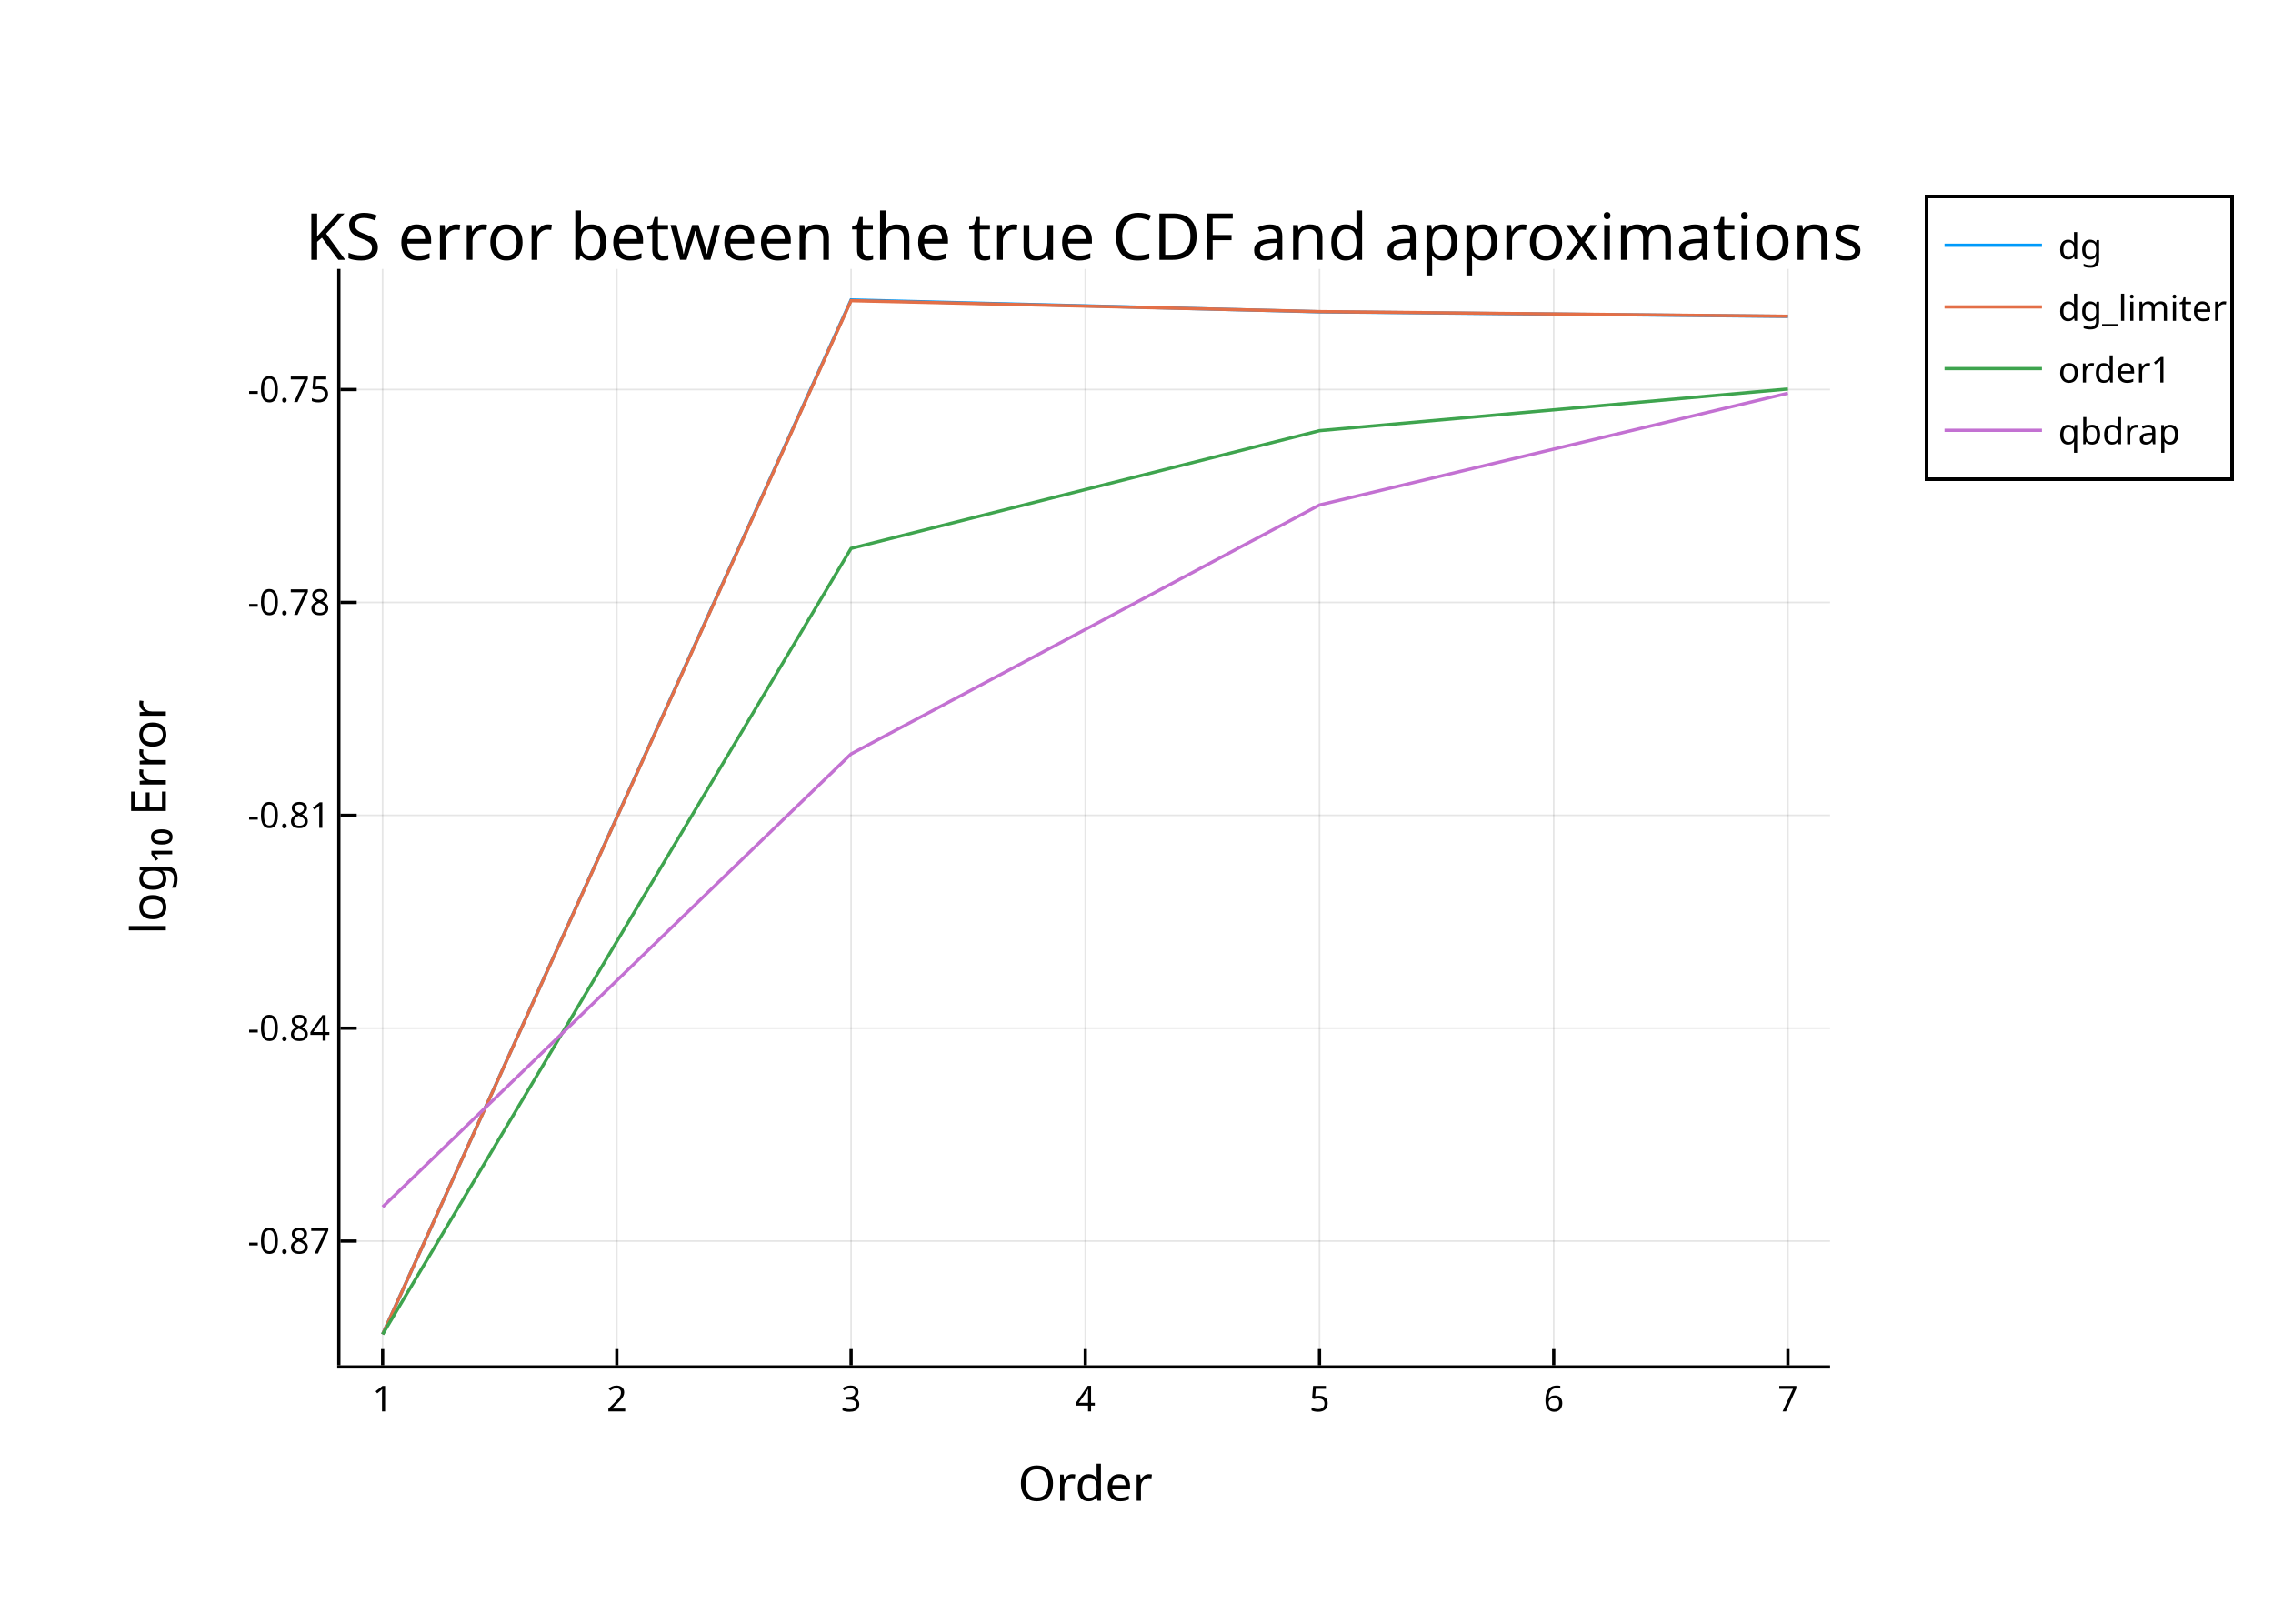
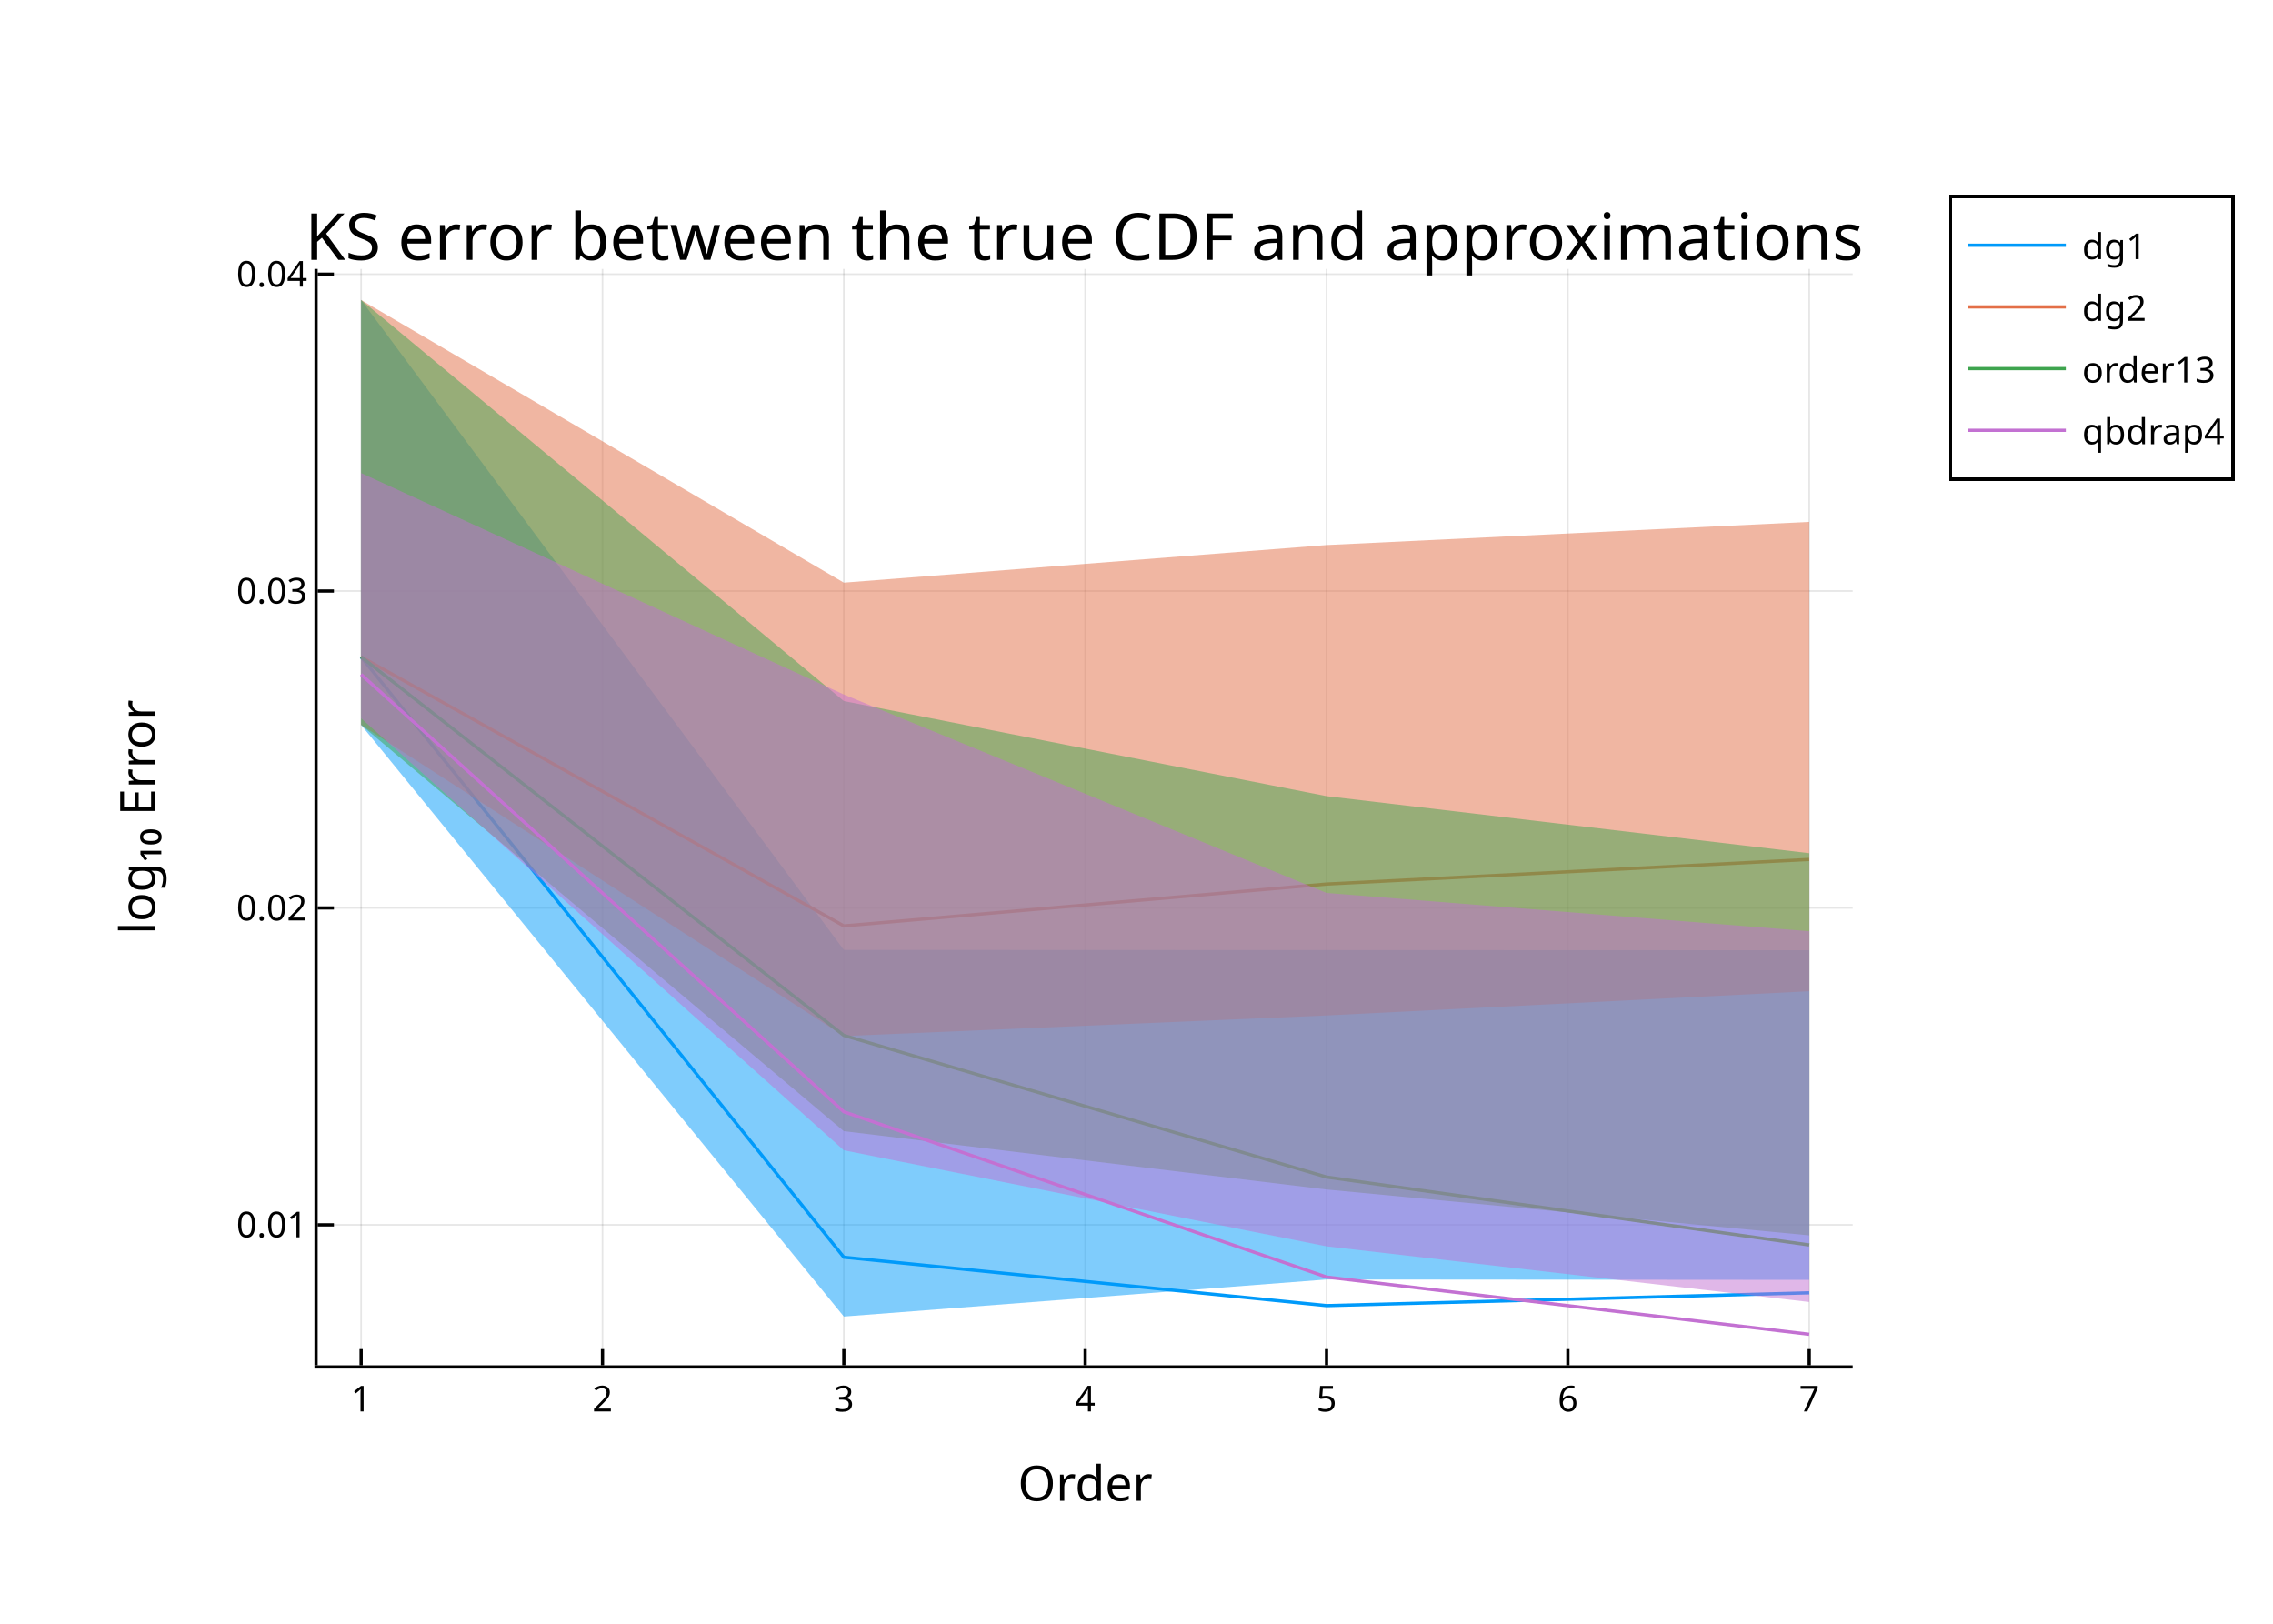
<svg xmlns="http://www.w3.org/2000/svg" class="main-svg" width="700" height="500" style="" viewBox="0 0 700 500">
  <rect x="0" y="0" width="700" height="500" style="fill: rgb(255, 255, 255); fill-opacity: 1;" />
-   <defs id="defs-42c1a3">
+   <defs id="defs-b486f3">
    <g class="clips">
-       <clipPath id="clip42c1a3xyplot" class="plotclip">
-         <rect width="458.755" height="337.635" />
-       </clipPath>
-       <clipPath class="axesclip" id="clip42c1a3x">
-         <rect x="104.853" y="0" width="458.755" height="500" />
-       </clipPath>
-       <clipPath class="axesclip" id="clip42c1a3y">
+       <clipPath id="clipb486f3xyplot" class="plotclip">
+         <rect width="472.729" height="337.635" />
+       </clipPath>
+       <clipPath class="axesclip" id="clipb486f3x">
+         <rect x="97.833" y="0" width="472.729" height="500" />
+       </clipPath>
+       <clipPath class="axesclip" id="clipb486f3y">
        <rect x="0" y="82.797" width="700" height="337.635" />
      </clipPath>
-       <clipPath class="axesclip" id="clip42c1a3xy">
-         <rect x="104.853" y="82.797" width="458.755" height="337.635" />
+       <clipPath class="axesclip" id="clipb486f3xy">
+         <rect x="97.833" y="82.797" width="472.729" height="337.635" />
      </clipPath>
    </g>
    <g class="gradients" />
  </defs>
  <g class="bglayer" />
  <g class="layer-below">
    <g class="imagelayer" />
    <g class="shapelayer" />
  </g>
  <g class="cartesianlayer">
    <g class="subplot xy">
      <g class="layer-subplot">
        <g class="shapelayer" />
        <g class="imagelayer" />
      </g>
      <g class="gridlayer">
        <g class="x">
-           <path class="xgrid crisp" transform="translate(117.833,0)" d="M0,82.797v337.635" style="stroke: rgb(0, 0, 0); stroke-opacity: 0.1; stroke-width: 0.5px;" />
-           <path class="xgrid crisp" transform="translate(189.963,0)" d="M0,82.797v337.635" style="stroke: rgb(0, 0, 0); stroke-opacity: 0.1; stroke-width: 0.5px;" />
-           <path class="xgrid crisp" transform="translate(262.103,0)" d="M0,82.797v337.635" style="stroke: rgb(0, 0, 0); stroke-opacity: 0.1; stroke-width: 0.5px;" />
-           <path class="xgrid crisp" transform="translate(334.233,0)" d="M0,82.797v337.635" style="stroke: rgb(0, 0, 0); stroke-opacity: 0.1; stroke-width: 0.5px;" />
-           <path class="xgrid crisp" transform="translate(406.363,0)" d="M0,82.797v337.635" style="stroke: rgb(0, 0, 0); stroke-opacity: 0.1; stroke-width: 0.5px;" />
-           <path class="xgrid crisp" transform="translate(478.493,0)" d="M0,82.797v337.635" style="stroke: rgb(0, 0, 0); stroke-opacity: 0.1; stroke-width: 0.5px;" />
-           <path class="xgrid crisp" transform="translate(550.623,0)" d="M0,82.797v337.635" style="stroke: rgb(0, 0, 0); stroke-opacity: 0.1; stroke-width: 0.5px;" />
+           <path class="xgrid crisp" transform="translate(111.2128,0)" d="M0,82.797v337.635" style="stroke: rgb(0, 0, 0); stroke-opacity: 0.1; stroke-width: 0.5px;" />
+           <path class="xgrid crisp" transform="translate(185.5428,0)" d="M0,82.797v337.635" style="stroke: rgb(0, 0, 0); stroke-opacity: 0.1; stroke-width: 0.5px;" />
+           <path class="xgrid crisp" transform="translate(259.8728,0)" d="M0,82.797v337.635" style="stroke: rgb(0, 0, 0); stroke-opacity: 0.1; stroke-width: 0.5px;" />
+           <path class="xgrid crisp" transform="translate(334.1928,0)" d="M0,82.797v337.635" style="stroke: rgb(0, 0, 0); stroke-opacity: 0.1; stroke-width: 0.5px;" />
+           <path class="xgrid crisp" transform="translate(408.5228,0)" d="M0,82.797v337.635" style="stroke: rgb(0, 0, 0); stroke-opacity: 0.1; stroke-width: 0.5px;" />
+           <path class="xgrid crisp" transform="translate(482.8528,0)" d="M0,82.797v337.635" style="stroke: rgb(0, 0, 0); stroke-opacity: 0.1; stroke-width: 0.5px;" />
+           <path class="xgrid crisp" transform="translate(557.1828,0)" d="M0,82.797v337.635" style="stroke: rgb(0, 0, 0); stroke-opacity: 0.1; stroke-width: 0.5px;" />
        </g>
        <g class="y">
-           <path class="ygrid crisp" transform="translate(0,382.1669)" d="M104.853,0h458.755" style="stroke: rgb(0, 0, 0); stroke-opacity: 0.1; stroke-width: 0.5px;" />
-           <path class="ygrid crisp" transform="translate(0,316.6069)" d="M104.853,0h458.755" style="stroke: rgb(0, 0, 0); stroke-opacity: 0.1; stroke-width: 0.5px;" />
-           <path class="ygrid crisp" transform="translate(0,251.0569)" d="M104.853,0h458.755" style="stroke: rgb(0, 0, 0); stroke-opacity: 0.1; stroke-width: 0.5px;" />
-           <path class="ygrid crisp" transform="translate(0,185.4969)" d="M104.853,0h458.755" style="stroke: rgb(0, 0, 0); stroke-opacity: 0.1; stroke-width: 0.5px;" />
-           <path class="ygrid crisp" transform="translate(0,119.9469)" d="M104.853,0h458.755" style="stroke: rgb(0, 0, 0); stroke-opacity: 0.1; stroke-width: 0.5px;" />
+           <path class="ygrid crisp" transform="translate(0,377.1669)" d="M97.833,0h472.729" style="stroke: rgb(0, 0, 0); stroke-opacity: 0.1; stroke-width: 0.5px;" />
+           <path class="ygrid crisp" transform="translate(0,279.5869)" d="M97.833,0h472.729" style="stroke: rgb(0, 0, 0); stroke-opacity: 0.1; stroke-width: 0.5px;" />
+           <path class="ygrid crisp" transform="translate(0,181.9969)" d="M97.833,0h472.729" style="stroke: rgb(0, 0, 0); stroke-opacity: 0.1; stroke-width: 0.5px;" />
+           <path class="ygrid crisp" transform="translate(0,84.41692)" d="M97.833,0h472.729" style="stroke: rgb(0, 0, 0); stroke-opacity: 0.1; stroke-width: 0.5px;" />
        </g>
      </g>
      <g class="zerolinelayer" />
      <path class="xlines-below" />
      <path class="ylines-below" />
      <g class="overlines-below" />
      <g class="xaxislayer-below" />
      <g class="yaxislayer-below" />
      <g class="overaxes-below" />
-       <g class="plot" transform="translate(104.853,82.79692)" clip-path="url('#clip42c1a3xyplot')">
+       <g class="plot" transform="translate(97.83276,82.79692)" clip-path="url('#clipb486f3xyplot')">
        <g class="scatterlayer mlayer">
-           <g class="trace scatter traced4e7b1" style="stroke-miterlimit: 2;">
-             <g class="fills">
-               <g>
-                 <path class="js-fill" d="M12.98,-1601.71L12.98,-1601.71L12.98,328.08L157.25,9.56L301.51,13.2L445.77,14.62L301.51,13.2L157.25,9.56L12.98,328.08" style="fill: rgb(0, 154, 250); fill-opacity: 0.5; stroke-width: 0;" />
-               </g>
-             </g>
-             <g class="errorbars" />
-             <g class="lines">
-               <path class="js-line" d="M12.98,328.08L157.25,9.56L301.51,13.2L445.77,14.62L301.51,13.2L157.25,9.56L12.98,328.08" style="vector-effect: non-scaling-stroke; fill: none; stroke: rgb(0, 154, 250); stroke-opacity: 1; stroke-width: 0px; opacity: 1;" />
-             </g>
-             <g class="points" />
-             <g class="text" />
-           </g>
-           <g class="trace scatter traceb8cd52" style="stroke-miterlimit: 2; opacity: 1;">
-             <g class="fills" />
-             <g class="errorbars" />
-             <g class="lines">
-               <path class="js-line" d="M12.98,328.08L157.25,9.56L301.51,13.2L445.77,14.62" style="vector-effect: non-scaling-stroke; fill: none; stroke: rgb(0, 154, 250); stroke-opacity: 1; stroke-width: 1px; opacity: 1;" />
-             </g>
-             <g class="points" />
-             <g class="text" />
-           </g>
-           <g class="trace scatter tracedc15c7" style="stroke-miterlimit: 2;">
-             <g class="fills">
-               <g>
-                 <path class="js-fill" d="M12.98,-1601.71L12.98,-1601.71L12.98,328.08L157.25,9.78L301.51,13.15L445.77,14.58L301.51,13.15L157.25,9.78L12.98,328.08" style="fill: rgb(227, 111, 71); fill-opacity: 0.5; stroke-width: 0;" />
-               </g>
-             </g>
-             <g class="errorbars" />
-             <g class="lines">
-               <path class="js-line" d="M12.98,328.08L157.25,9.78L301.51,13.15L445.77,14.58L301.51,13.15L157.25,9.78L12.98,328.08" style="vector-effect: non-scaling-stroke; fill: none; stroke: rgb(227, 111, 71); stroke-opacity: 1; stroke-width: 0px; opacity: 1;" />
-             </g>
-             <g class="points" />
-             <g class="text" />
-           </g>
-           <g class="trace scatter tracec87b4f" style="stroke-miterlimit: 2; opacity: 1;">
-             <g class="fills" />
-             <g class="errorbars" />
-             <g class="lines">
-               <path class="js-line" d="M12.98,328.08L157.25,9.78L301.51,13.15L445.77,14.58" style="vector-effect: non-scaling-stroke; fill: none; stroke: rgb(227, 111, 71); stroke-opacity: 1; stroke-width: 1px; opacity: 1;" />
-             </g>
-             <g class="points" />
-             <g class="text" />
-           </g>
-           <g class="trace scatter trace67764c" style="stroke-miterlimit: 2;">
-             <g class="fills">
-               <g>
-                 <path class="js-fill" d="M12.98,-1601.71L12.98,-1601.71L12.98,328.08L157.25,86.08L301.51,49.82L445.77,36.98L301.51,49.82L157.25,86.08L12.98,328.08" style="fill: rgb(62, 164, 78); fill-opacity: 0.5; stroke-width: 0;" />
-               </g>
-             </g>
-             <g class="errorbars" />
-             <g class="lines">
-               <path class="js-line" d="M12.98,328.08L157.25,86.08L301.51,49.82L445.77,36.98L301.51,49.82L157.25,86.08L12.98,328.08" style="vector-effect: non-scaling-stroke; fill: none; stroke: rgb(62, 164, 78); stroke-opacity: 1; stroke-width: 0px; opacity: 1;" />
-             </g>
-             <g class="points" />
-             <g class="text" />
-           </g>
-           <g class="trace scatter traceb0904a" style="stroke-miterlimit: 2; opacity: 1;">
-             <g class="fills" />
-             <g class="errorbars" />
-             <g class="lines">
-               <path class="js-line" d="M12.98,328.08L157.25,86.08L301.51,49.82L445.77,36.98" style="vector-effect: non-scaling-stroke; fill: none; stroke: rgb(62, 164, 78); stroke-opacity: 1; stroke-width: 1px; opacity: 1;" />
-             </g>
-             <g class="points" />
-             <g class="text" />
-           </g>
-           <g class="trace scatter trace4091e4" style="stroke-miterlimit: 2;">
-             <g class="fills">
-               <g>
-                 <path class="js-fill" d="M12.98,-1601.71L12.98,-1601.71L12.98,288.86L157.25,149.37L301.51,72.7L445.77,38.28L301.51,72.7L157.25,149.37L12.98,288.86" style="fill: rgb(195, 113, 210); fill-opacity: 0.5; stroke-width: 0;" />
-               </g>
-             </g>
-             <g class="errorbars" />
-             <g class="lines">
-               <path class="js-line" d="M12.98,288.86L157.25,149.37L301.51,72.7L445.77,38.28L301.51,72.7L157.25,149.37L12.98,288.86" style="vector-effect: non-scaling-stroke; fill: none; stroke: rgb(195, 113, 210); stroke-opacity: 1; stroke-width: 0px; opacity: 1;" />
-             </g>
-             <g class="points" />
-             <g class="text" />
-           </g>
-           <g class="trace scatter tracee5e16c" style="stroke-miterlimit: 2; opacity: 1;">
-             <g class="fills" />
-             <g class="errorbars" />
-             <g class="lines">
-               <path class="js-line" d="M12.98,288.86L157.25,149.37L301.51,72.7L445.77,38.28" style="vector-effect: non-scaling-stroke; fill: none; stroke: rgb(195, 113, 210); stroke-opacity: 1; stroke-width: 1px; opacity: 1;" />
+           <g class="trace scatter tracebaf0d6" style="stroke-miterlimit: 2;">
+             <g class="fills">
+               <g>
+                 <path class="js-fill" d="M13.38,391.96L13.38,391.96L13.38,140.43L162.04,322.61L310.69,311.2L459.35,311.32L459.35,209.81L162.04,209.7L13.38,9.56" style="fill: rgb(0, 154, 250); fill-opacity: 0.5; stroke-width: 0;" />
+               </g>
+             </g>
+             <g class="errorbars" />
+             <g class="lines">
+               <path class="js-line" d="M13.38,140.43L162.04,322.61L310.69,311.2L459.35,311.32L459.35,209.81L162.04,209.7L13.38,9.56" style="vector-effect: non-scaling-stroke; fill: none; stroke: rgb(0, 154, 250); stroke-opacity: 1; stroke-width: 0px; opacity: 1;" />
+             </g>
+             <g class="points" />
+             <g class="text" />
+           </g>
+           <g class="trace scatter trace40c3ab" style="stroke-miterlimit: 2; opacity: 1;">
+             <g class="fills" />
+             <g class="errorbars" />
+             <g class="lines">
+               <path class="js-line" d="M13.38,119.47L162.04,304.34L310.69,319.25L459.35,315.3" style="vector-effect: non-scaling-stroke; fill: none; stroke: rgb(0, 154, 250); stroke-opacity: 1; stroke-width: 1px; opacity: 1;" />
+             </g>
+             <g class="points" />
+             <g class="text" />
+           </g>
+           <g class="trace scatter trace6d0480" style="stroke-miterlimit: 2;">
+             <g class="fills">
+               <g>
+                 <path class="js-fill" d="M13.38,391.96L13.38,391.96L13.38,140.43L162.04,236.23L310.69,229.89L459.35,222.43L459.35,77.91L310.69,85.04L162.04,96.62L13.38,9.56" style="fill: rgb(227, 111, 71); fill-opacity: 0.5; stroke-width: 0;" />
+               </g>
+             </g>
+             <g class="errorbars" />
+             <g class="lines">
+               <path class="js-line" d="M13.38,140.43L162.04,236.23L310.69,229.89L459.35,222.43L459.35,77.91L310.69,85.04L162.04,96.62L13.38,9.56" style="vector-effect: non-scaling-stroke; fill: none; stroke: rgb(227, 111, 71); stroke-opacity: 1; stroke-width: 0px; opacity: 1;" />
+             </g>
+             <g class="points" />
+             <g class="text" />
+           </g>
+           <g class="trace scatter trace3701a2" style="stroke-miterlimit: 2; opacity: 1;">
+             <g class="fills" />
+             <g class="errorbars" />
+             <g class="lines">
+               <path class="js-line" d="M13.38,119.47L162.04,202.32L310.69,189.43L459.35,181.85" style="vector-effect: non-scaling-stroke; fill: none; stroke: rgb(227, 111, 71); stroke-opacity: 1; stroke-width: 1px; opacity: 1;" />
+             </g>
+             <g class="points" />
+             <g class="text" />
+           </g>
+           <g class="trace scatter traced264a1" style="stroke-miterlimit: 2;">
+             <g class="fills">
+               <g>
+                 <path class="js-fill" d="M13.38,391.96L13.38,391.96L13.38,140.43L162.04,265.52L310.69,283.48L459.35,297.61L459.35,179.93L310.69,162.36L162.04,133.08L13.38,9.56" style="fill: rgb(62, 164, 78); fill-opacity: 0.5; stroke-width: 0;" />
+               </g>
+             </g>
+             <g class="errorbars" />
+             <g class="lines">
+               <path class="js-line" d="M13.38,140.43L162.04,265.52L310.69,283.48L459.35,297.61L459.35,179.93L310.69,162.36L162.04,133.08L13.38,9.56" style="vector-effect: non-scaling-stroke; fill: none; stroke: rgb(62, 164, 78); stroke-opacity: 1; stroke-width: 0px; opacity: 1;" />
+             </g>
+             <g class="points" />
+             <g class="text" />
+           </g>
+           <g class="trace scatter tracebb4241" style="stroke-miterlimit: 2; opacity: 1;">
+             <g class="fills" />
+             <g class="errorbars" />
+             <g class="lines">
+               <path class="js-line" d="M13.38,119.47L162.04,236.03L310.69,279.65L459.35,300.57" style="vector-effect: non-scaling-stroke; fill: none; stroke: rgb(62, 164, 78); stroke-opacity: 1; stroke-width: 1px; opacity: 1;" />
+             </g>
+             <g class="points" />
+             <g class="text" />
+           </g>
+           <g class="trace scatter trace246e83" style="stroke-miterlimit: 2;">
+             <g class="fills">
+               <g>
+                 <path class="js-fill" d="M13.38,391.96L13.38,391.96L13.38,138.38L162.04,271.41L310.69,300.99L459.35,318.13L459.35,203.96L310.69,192.17L162.04,131.06L13.38,62.87" style="fill: rgb(195, 113, 210); fill-opacity: 0.5; stroke-width: 0;" />
+               </g>
+             </g>
+             <g class="errorbars" />
+             <g class="lines">
+               <path class="js-line" d="M13.38,138.38L162.04,271.41L310.69,300.99L459.35,318.13L459.35,203.96L310.69,192.17L162.04,131.06L13.38,62.87" style="vector-effect: non-scaling-stroke; fill: none; stroke: rgb(195, 113, 210); stroke-opacity: 1; stroke-width: 0px; opacity: 1;" />
+             </g>
+             <g class="points" />
+             <g class="text" />
+           </g>
+           <g class="trace scatter trace8913dc" style="stroke-miterlimit: 2; opacity: 1;">
+             <g class="fills" />
+             <g class="errorbars" />
+             <g class="lines">
+               <path class="js-line" d="M13.38,124.88L162.04,259.55L310.69,310.45L459.35,328.08" style="vector-effect: non-scaling-stroke; fill: none; stroke: rgb(195, 113, 210); stroke-opacity: 1; stroke-width: 1px; opacity: 1;" />
            </g>
            <g class="points" />
            <g class="text" />
          </g>
        </g>
      </g>
      <g class="overplot" />
-       <path class="xlines-above crisp" d="M103.853,420.932H563.608" style="fill: none; stroke-width: 1px; stroke: rgb(0, 0, 0); stroke-opacity: 1;" />
-       <path class="ylines-above crisp" d="M104.353,82.797V420.432" style="fill: none; stroke-width: 1px; stroke: rgb(0, 0, 0); stroke-opacity: 1;" />
+       <path class="xlines-above crisp" d="M96.833,420.932H570.562" style="fill: none; stroke-width: 1px; stroke: rgb(0, 0, 0); stroke-opacity: 1;" />
+       <path class="ylines-above crisp" d="M97.333,82.797V420.432" style="fill: none; stroke-width: 1px; stroke: rgb(0, 0, 0); stroke-opacity: 1;" />
      <g class="overlines-above" />
      <g class="xaxislayer-above">
-         <path class="xtick ticks crisp" d="M0,420.432v-5" transform="translate(117.833,0)" style="stroke: rgb(0, 0, 0); stroke-opacity: 1; stroke-width: 1px;" />
-         <path class="xtick ticks crisp" d="M0,420.432v-5" transform="translate(189.963,0)" style="stroke: rgb(0, 0, 0); stroke-opacity: 1; stroke-width: 1px;" />
-         <path class="xtick ticks crisp" d="M0,420.432v-5" transform="translate(262.103,0)" style="stroke: rgb(0, 0, 0); stroke-opacity: 1; stroke-width: 1px;" />
-         <path class="xtick ticks crisp" d="M0,420.432v-5" transform="translate(334.233,0)" style="stroke: rgb(0, 0, 0); stroke-opacity: 1; stroke-width: 1px;" />
-         <path class="xtick ticks crisp" d="M0,420.432v-5" transform="translate(406.363,0)" style="stroke: rgb(0, 0, 0); stroke-opacity: 1; stroke-width: 1px;" />
-         <path class="xtick ticks crisp" d="M0,420.432v-5" transform="translate(478.493,0)" style="stroke: rgb(0, 0, 0); stroke-opacity: 1; stroke-width: 1px;" />
-         <path class="xtick ticks crisp" d="M0,420.432v-5" transform="translate(550.623,0)" style="stroke: rgb(0, 0, 0); stroke-opacity: 1; stroke-width: 1px;" />
-         <g class="xtick">
-           <text text-anchor="middle" x="0" y="434.632" transform="translate(117.833,0)" style="font-family: sans-serif; font-size: 11px; fill: rgb(0, 0, 0); fill-opacity: 1; white-space: pre;">1</text>
-         </g>
-         <g class="xtick">
-           <text text-anchor="middle" x="0" y="434.632" transform="translate(189.963,0)" style="font-family: sans-serif; font-size: 11px; fill: rgb(0, 0, 0); fill-opacity: 1; white-space: pre;">2</text>
-         </g>
-         <g class="xtick">
-           <text text-anchor="middle" x="0" y="434.632" transform="translate(262.103,0)" style="font-family: sans-serif; font-size: 11px; fill: rgb(0, 0, 0); fill-opacity: 1; white-space: pre;">3</text>
-         </g>
-         <g class="xtick">
-           <text text-anchor="middle" x="0" y="434.632" transform="translate(334.233,0)" style="font-family: sans-serif; font-size: 11px; fill: rgb(0, 0, 0); fill-opacity: 1; white-space: pre;">4</text>
-         </g>
-         <g class="xtick">
-           <text text-anchor="middle" x="0" y="434.632" transform="translate(406.363,0)" style="font-family: sans-serif; font-size: 11px; fill: rgb(0, 0, 0); fill-opacity: 1; white-space: pre;">5</text>
-         </g>
-         <g class="xtick">
-           <text text-anchor="middle" x="0" y="434.632" transform="translate(478.493,0)" style="font-family: sans-serif; font-size: 11px; fill: rgb(0, 0, 0); fill-opacity: 1; white-space: pre;">6</text>
-         </g>
-         <g class="xtick">
-           <text text-anchor="middle" x="0" y="434.632" transform="translate(550.623,0)" style="font-family: sans-serif; font-size: 11px; fill: rgb(0, 0, 0); fill-opacity: 1; white-space: pre;">7</text>
+         <path class="xtick ticks crisp" d="M0,420.432v-5" transform="translate(111.2128,0)" style="stroke: rgb(0, 0, 0); stroke-opacity: 1; stroke-width: 1px;" />
+         <path class="xtick ticks crisp" d="M0,420.432v-5" transform="translate(185.5428,0)" style="stroke: rgb(0, 0, 0); stroke-opacity: 1; stroke-width: 1px;" />
+         <path class="xtick ticks crisp" d="M0,420.432v-5" transform="translate(259.8728,0)" style="stroke: rgb(0, 0, 0); stroke-opacity: 1; stroke-width: 1px;" />
+         <path class="xtick ticks crisp" d="M0,420.432v-5" transform="translate(334.1928,0)" style="stroke: rgb(0, 0, 0); stroke-opacity: 1; stroke-width: 1px;" />
+         <path class="xtick ticks crisp" d="M0,420.432v-5" transform="translate(408.5228,0)" style="stroke: rgb(0, 0, 0); stroke-opacity: 1; stroke-width: 1px;" />
+         <path class="xtick ticks crisp" d="M0,420.432v-5" transform="translate(482.8528,0)" style="stroke: rgb(0, 0, 0); stroke-opacity: 1; stroke-width: 1px;" />
+         <path class="xtick ticks crisp" d="M0,420.432v-5" transform="translate(557.1828,0)" style="stroke: rgb(0, 0, 0); stroke-opacity: 1; stroke-width: 1px;" />
+         <g class="xtick">
+           <text text-anchor="middle" x="0" y="434.632" transform="translate(111.2128,0)" style="font-family: sans-serif; font-size: 11px; fill: rgb(0, 0, 0); fill-opacity: 1; white-space: pre;">1</text>
+         </g>
+         <g class="xtick">
+           <text text-anchor="middle" x="0" y="434.632" transform="translate(185.5428,0)" style="font-family: sans-serif; font-size: 11px; fill: rgb(0, 0, 0); fill-opacity: 1; white-space: pre;">2</text>
+         </g>
+         <g class="xtick">
+           <text text-anchor="middle" x="0" y="434.632" transform="translate(259.8728,0)" style="font-family: sans-serif; font-size: 11px; fill: rgb(0, 0, 0); fill-opacity: 1; white-space: pre;">3</text>
+         </g>
+         <g class="xtick">
+           <text text-anchor="middle" x="0" y="434.632" transform="translate(334.1928,0)" style="font-family: sans-serif; font-size: 11px; fill: rgb(0, 0, 0); fill-opacity: 1; white-space: pre;">4</text>
+         </g>
+         <g class="xtick">
+           <text text-anchor="middle" x="0" y="434.632" transform="translate(408.5228,0)" style="font-family: sans-serif; font-size: 11px; fill: rgb(0, 0, 0); fill-opacity: 1; white-space: pre;">5</text>
+         </g>
+         <g class="xtick">
+           <text text-anchor="middle" x="0" y="434.632" transform="translate(482.8528,0)" style="font-family: sans-serif; font-size: 11px; fill: rgb(0, 0, 0); fill-opacity: 1; white-space: pre;">6</text>
+         </g>
+         <g class="xtick">
+           <text text-anchor="middle" x="0" y="434.632" transform="translate(557.1828,0)" style="font-family: sans-serif; font-size: 11px; fill: rgb(0, 0, 0); fill-opacity: 1; white-space: pre;">7</text>
        </g>
      </g>
      <g class="yaxislayer-above">
-         <path class="ytick ticks crisp" d="M104.853,0h5" transform="translate(0,382.1669)" style="stroke: rgb(0, 0, 0); stroke-opacity: 1; stroke-width: 1px;" />
-         <path class="ytick ticks crisp" d="M104.853,0h5" transform="translate(0,316.6069)" style="stroke: rgb(0, 0, 0); stroke-opacity: 1; stroke-width: 1px;" />
-         <path class="ytick ticks crisp" d="M104.853,0h5" transform="translate(0,251.0569)" style="stroke: rgb(0, 0, 0); stroke-opacity: 1; stroke-width: 1px;" />
-         <path class="ytick ticks crisp" d="M104.853,0h5" transform="translate(0,185.4969)" style="stroke: rgb(0, 0, 0); stroke-opacity: 1; stroke-width: 1px;" />
-         <path class="ytick ticks crisp" d="M104.853,0h5" transform="translate(0,119.9469)" style="stroke: rgb(0, 0, 0); stroke-opacity: 1; stroke-width: 1px;" />
-         <g class="ytick">
-           <text text-anchor="end" x="101.653" y="3.85" transform="translate(0,382.1669)" style="font-family: sans-serif; font-size: 11px; fill: rgb(0, 0, 0); fill-opacity: 1; white-space: pre;">-0.87</text>
-         </g>
-         <g class="ytick">
-           <text text-anchor="end" x="101.653" y="3.85" transform="translate(0,316.6069)" style="font-family: sans-serif; font-size: 11px; fill: rgb(0, 0, 0); fill-opacity: 1; white-space: pre;">-0.84</text>
-         </g>
-         <g class="ytick">
-           <text text-anchor="end" x="101.653" y="3.85" transform="translate(0,251.0569)" style="font-family: sans-serif; font-size: 11px; fill: rgb(0, 0, 0); fill-opacity: 1; white-space: pre;">-0.81</text>
-         </g>
-         <g class="ytick">
-           <text text-anchor="end" x="101.653" y="3.85" transform="translate(0,185.4969)" style="font-family: sans-serif; font-size: 11px; fill: rgb(0, 0, 0); fill-opacity: 1; white-space: pre;">-0.78</text>
-         </g>
-         <g class="ytick">
-           <text text-anchor="end" x="101.653" y="3.85" transform="translate(0,119.9469)" style="font-family: sans-serif; font-size: 11px; fill: rgb(0, 0, 0); fill-opacity: 1; white-space: pre;">-0.75</text>
+         <path class="ytick ticks crisp" d="M97.833,0h5" transform="translate(0,377.1669)" style="stroke: rgb(0, 0, 0); stroke-opacity: 1; stroke-width: 1px;" />
+         <path class="ytick ticks crisp" d="M97.833,0h5" transform="translate(0,279.5869)" style="stroke: rgb(0, 0, 0); stroke-opacity: 1; stroke-width: 1px;" />
+         <path class="ytick ticks crisp" d="M97.833,0h5" transform="translate(0,181.9969)" style="stroke: rgb(0, 0, 0); stroke-opacity: 1; stroke-width: 1px;" />
+         <path class="ytick ticks crisp" d="M97.833,0h5" transform="translate(0,84.41692)" style="stroke: rgb(0, 0, 0); stroke-opacity: 1; stroke-width: 1px;" />
+         <g class="ytick">
+           <text text-anchor="end" x="94.633" y="3.85" transform="translate(0,377.1669)" style="font-family: sans-serif; font-size: 11px; fill: rgb(0, 0, 0); fill-opacity: 1; white-space: pre;">0.01</text>
+         </g>
+         <g class="ytick">
+           <text text-anchor="end" x="94.633" y="3.85" transform="translate(0,279.5869)" style="font-family: sans-serif; font-size: 11px; fill: rgb(0, 0, 0); fill-opacity: 1; white-space: pre;">0.02</text>
+         </g>
+         <g class="ytick">
+           <text text-anchor="end" x="94.633" y="3.85" transform="translate(0,181.9969)" style="font-family: sans-serif; font-size: 11px; fill: rgb(0, 0, 0); fill-opacity: 1; white-space: pre;">0.03</text>
+         </g>
+         <g class="ytick">
+           <text text-anchor="end" x="94.633" y="3.85" transform="translate(0,84.41692)" style="font-family: sans-serif; font-size: 11px; fill: rgb(0, 0, 0); fill-opacity: 1; white-space: pre;">0.04</text>
        </g>
      </g>
      <g class="overaxes-above" />
    </g>
  </g>
  <g class="polarlayer" />
  <g class="ternarylayer" />
  <g class="geolayer" />
  <g class="funnelarealayer" />
  <g class="pielayer" />
  <g class="treemaplayer" />
  <g class="sunburstlayer" />
  <g class="glimages" />
-   <defs id="topdefs-42c1a3">
+   <defs id="topdefs-b486f3">
    <g class="clips" />
-     <clipPath id="legend42c1a3">
-       <rect width="93" height="86" x="1" y="1" />
+     <clipPath id="legendb486f3">
+       <rect width="86" height="86" x="1" y="1" />
    </clipPath>
  </defs>
  <g class="layer-above">
    <g class="imagelayer" />
    <g class="shapelayer" />
  </g>
  <g class="infolayer">
-     <g class="legend" pointer-events="all" transform="translate(592.85,60)">
-       <rect class="bg" shape-rendering="crispEdges" width="94" height="87" x="0.5" y="0.5" style="stroke: rgb(0, 0, 0); stroke-opacity: 1; fill: rgb(255, 255, 255); fill-opacity: 1; stroke-width: 1px;" />
-       <g class="scrollbox" transform="" clip-path="url('#legend42c1a3')">
+     <g class="legend" pointer-events="all" transform="translate(600.2,60)">
+       <rect class="bg" shape-rendering="crispEdges" width="87" height="87" x="0.5" y="0.5" style="stroke: rgb(0, 0, 0); stroke-opacity: 1; fill: rgb(255, 255, 255); fill-opacity: 1; stroke-width: 1px;" />
+       <g class="scrollbox" transform="" clip-path="url('#legendb486f3')">
        <g class="groups">
          <g class="traces" transform="translate(1,15.5)" style="opacity: 1;">
-             <text class="legendtext" text-anchor="start" x="40" y="4.29" style="font-family: sans-serif; font-size: 11px; fill: rgb(0, 0, 0); fill-opacity: 1; white-space: pre;">dg</text>
+             <text class="legendtext" text-anchor="start" x="40" y="4.29" style="font-family: sans-serif; font-size: 11px; fill: rgb(0, 0, 0); fill-opacity: 1; white-space: pre;">dg1</text>
            <g class="layers" style="opacity: 1;">
              <g class="legendfill" />
              <g class="legendlines">
                <path class="js-line" d="M5,0h30" style="fill: none; stroke: rgb(0, 154, 250); stroke-opacity: 1; stroke-width: 1px;" />
              </g>
              <g class="legendsymbols">
                <g class="legendpoints" />
              </g>
            </g>
-             <rect class="legendtoggle" x="0" y="-9.5" width="87.844" height="19" style="fill: rgb(0, 0, 0); fill-opacity: 0;" />
+             <rect class="legendtoggle" x="0" y="-9.5" width="80.375" height="19" style="fill: rgb(0, 0, 0); fill-opacity: 0;" />
          </g>
          <g class="traces" transform="translate(1,34.5)" style="opacity: 1;">
-             <text class="legendtext" text-anchor="start" x="40" y="4.29" style="font-family: sans-serif; font-size: 11px; fill: rgb(0, 0, 0); fill-opacity: 1; white-space: pre;">dg_limiter</text>
+             <text class="legendtext" text-anchor="start" x="40" y="4.29" style="font-family: sans-serif; font-size: 11px; fill: rgb(0, 0, 0); fill-opacity: 1; white-space: pre;">dg2</text>
            <g class="layers" style="opacity: 1;">
              <g class="legendfill" />
              <g class="legendlines">
                <path class="js-line" d="M5,0h30" style="fill: none; stroke: rgb(227, 111, 71); stroke-opacity: 1; stroke-width: 1px;" />
              </g>
              <g class="legendsymbols">
                <g class="legendpoints" />
              </g>
            </g>
-             <rect class="legendtoggle" x="0" y="-9.5" width="87.844" height="19" style="fill: rgb(0, 0, 0); fill-opacity: 0;" />
+             <rect class="legendtoggle" x="0" y="-9.5" width="80.375" height="19" style="fill: rgb(0, 0, 0); fill-opacity: 0;" />
          </g>
          <g class="traces" transform="translate(1,53.5)" style="opacity: 1;">
-             <text class="legendtext" text-anchor="start" x="40" y="4.29" style="font-family: sans-serif; font-size: 11px; fill: rgb(0, 0, 0); fill-opacity: 1; white-space: pre;">order1</text>
+             <text class="legendtext" text-anchor="start" x="40" y="4.29" style="font-family: sans-serif; font-size: 11px; fill: rgb(0, 0, 0); fill-opacity: 1; white-space: pre;">order13</text>
            <g class="layers" style="opacity: 1;">
              <g class="legendfill" />
              <g class="legendlines">
                <path class="js-line" d="M5,0h30" style="fill: none; stroke: rgb(62, 164, 78); stroke-opacity: 1; stroke-width: 1px;" />
              </g>
              <g class="legendsymbols">
                <g class="legendpoints" />
              </g>
            </g>
-             <rect class="legendtoggle" x="0" y="-9.5" width="87.844" height="19" style="fill: rgb(0, 0, 0); fill-opacity: 0;" />
+             <rect class="legendtoggle" x="0" y="-9.5" width="80.375" height="19" style="fill: rgb(0, 0, 0); fill-opacity: 0;" />
          </g>
          <g class="traces" transform="translate(1,72.5)" style="opacity: 1;">
-             <text class="legendtext" text-anchor="start" x="40" y="4.29" style="font-family: sans-serif; font-size: 11px; fill: rgb(0, 0, 0); fill-opacity: 1; white-space: pre;">qbdrap</text>
+             <text class="legendtext" text-anchor="start" x="40" y="4.29" style="font-family: sans-serif; font-size: 11px; fill: rgb(0, 0, 0); fill-opacity: 1; white-space: pre;">qbdrap4</text>
            <g class="layers" style="opacity: 1;">
              <g class="legendfill" />
              <g class="legendlines">
                <path class="js-line" d="M5,0h30" style="fill: none; stroke: rgb(195, 113, 210); stroke-opacity: 1; stroke-width: 1px;" />
              </g>
              <g class="legendsymbols">
                <g class="legendpoints" />
              </g>
            </g>
-             <rect class="legendtoggle" x="0" y="-9.5" width="87.844" height="19" style="fill: rgb(0, 0, 0); fill-opacity: 0;" />
+             <rect class="legendtoggle" x="0" y="-9.5" width="80.375" height="19" style="fill: rgb(0, 0, 0); fill-opacity: 0;" />
          </g>
        </g>
      </g>
      <rect class="scrollbar" rx="20" ry="3" width="0" height="0" x="0" y="0" style="fill: rgb(128, 139, 164); fill-opacity: 1;" />
    </g>
    <g class="g-gtitle" />
    <g class="g-xtitle">
-       <text class="xtitle" x="334.23" y="462.141" text-anchor="middle" style="font-family: sans-serif; font-size: 15px; fill: rgb(0, 0, 0); opacity: 1; font-weight: normal; white-space: pre;">Order</text>
+       <text class="xtitle" x="334.197" y="462.141" text-anchor="middle" style="font-family: sans-serif; font-size: 15px; fill: rgb(0, 0, 0); opacity: 1; font-weight: normal; white-space: pre;">Order</text>
    </g>
    <g class="g-ytitle">
-       <text class="ytitle" transform="rotate(-90,51.07812,251.6146)" x="51.078" y="251.615" text-anchor="middle" style="font-family: sans-serif; font-size: 15px; fill: rgb(0, 0, 0); opacity: 1; font-weight: normal; white-space: pre;">log₁₀ Error</text>
+       <text class="ytitle" transform="rotate(-90,47.71875,251.6146)" x="47.719" y="251.615" text-anchor="middle" style="font-family: sans-serif; font-size: 15px; fill: rgb(0, 0, 0); opacity: 1; font-weight: normal; white-space: pre;">log₁₀ Error</text>
    </g>
    <g class="annotation" data-index="0" style="opacity: 1;">
-       <g class="annotation-text-g" transform="rotate(0,334.2303,73)">
+       <g class="annotation-text-g" transform="rotate(0,334.1972,73)">
        <g class="cursor-pointer" transform="translate(104,60)">
          <rect class="bg" x="0.5" y="0.5" width="459" height="25" style="stroke-width: 1px; stroke: rgb(0, 0, 0); stroke-opacity: 0; fill: rgb(0, 0, 0); fill-opacity: 0;" />
          <text class="annotation-text" text-anchor="middle" x="229.891" y="20" style="font-family: sans-serif; font-size: 20px; fill: rgb(0, 0, 0); fill-opacity: 1; white-space: pre;">KS error between the true CDF and approximations</text>
        </g>
      </g>
    </g>
  </g>
</svg>
